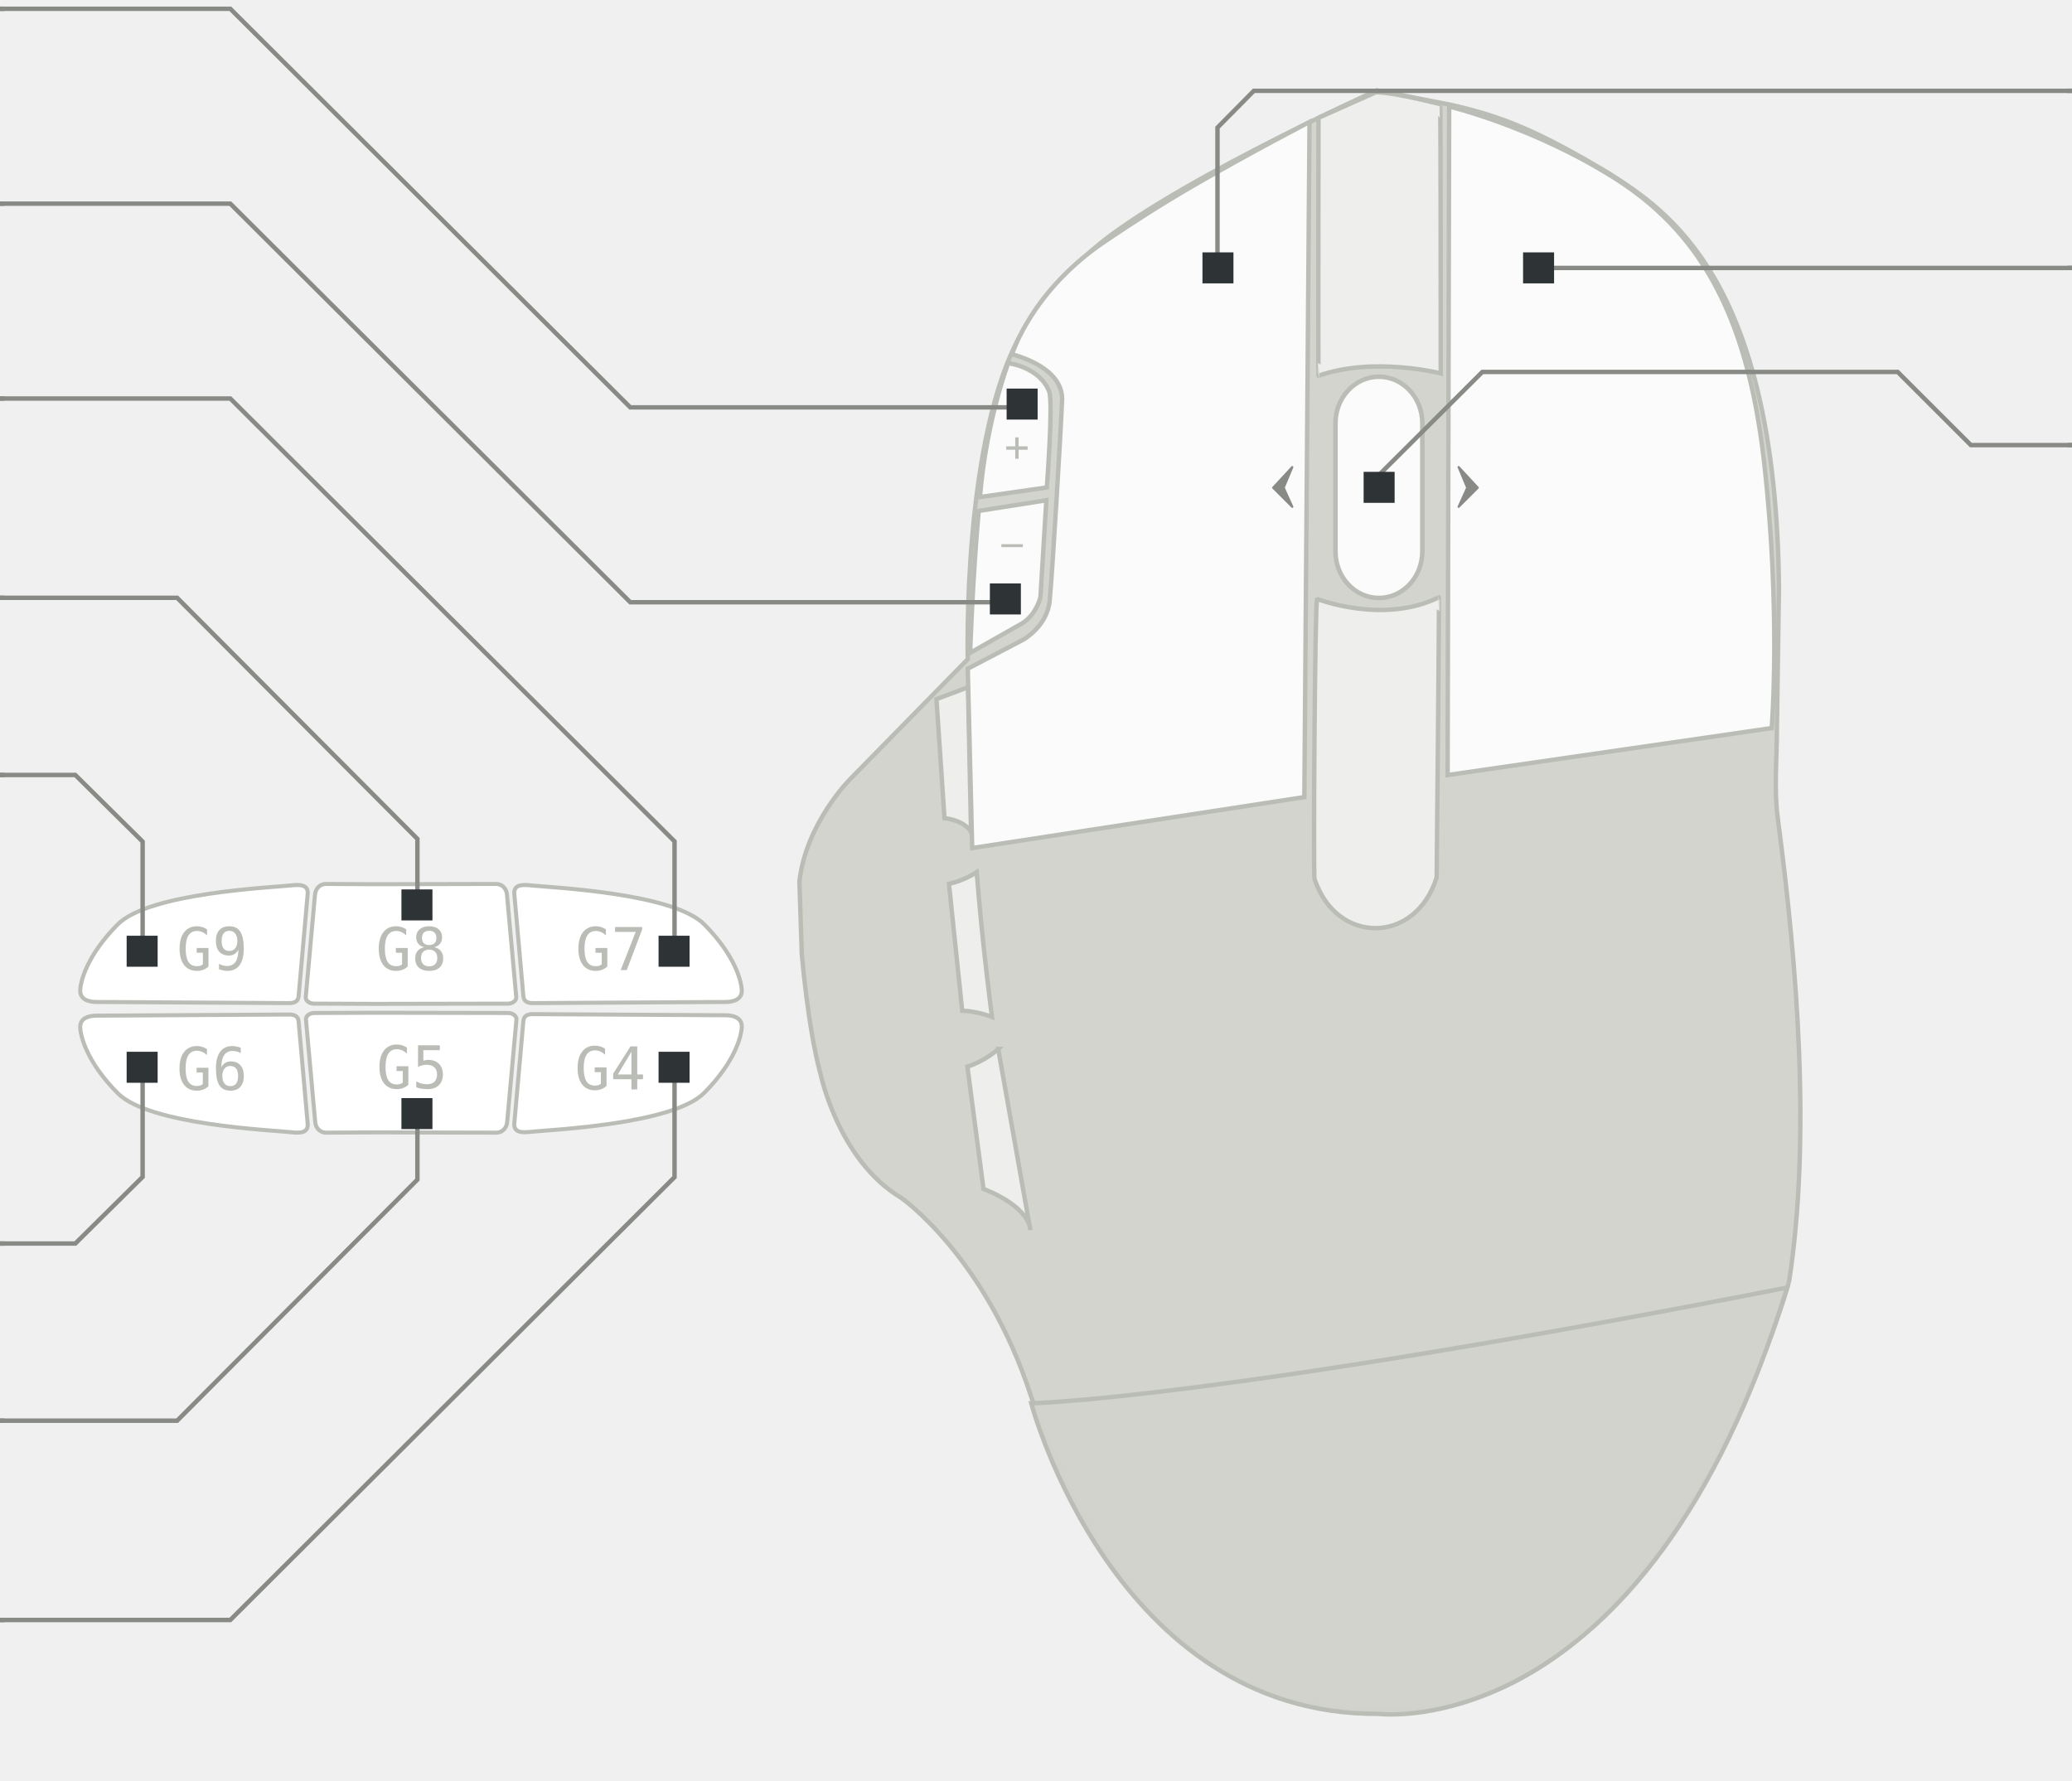
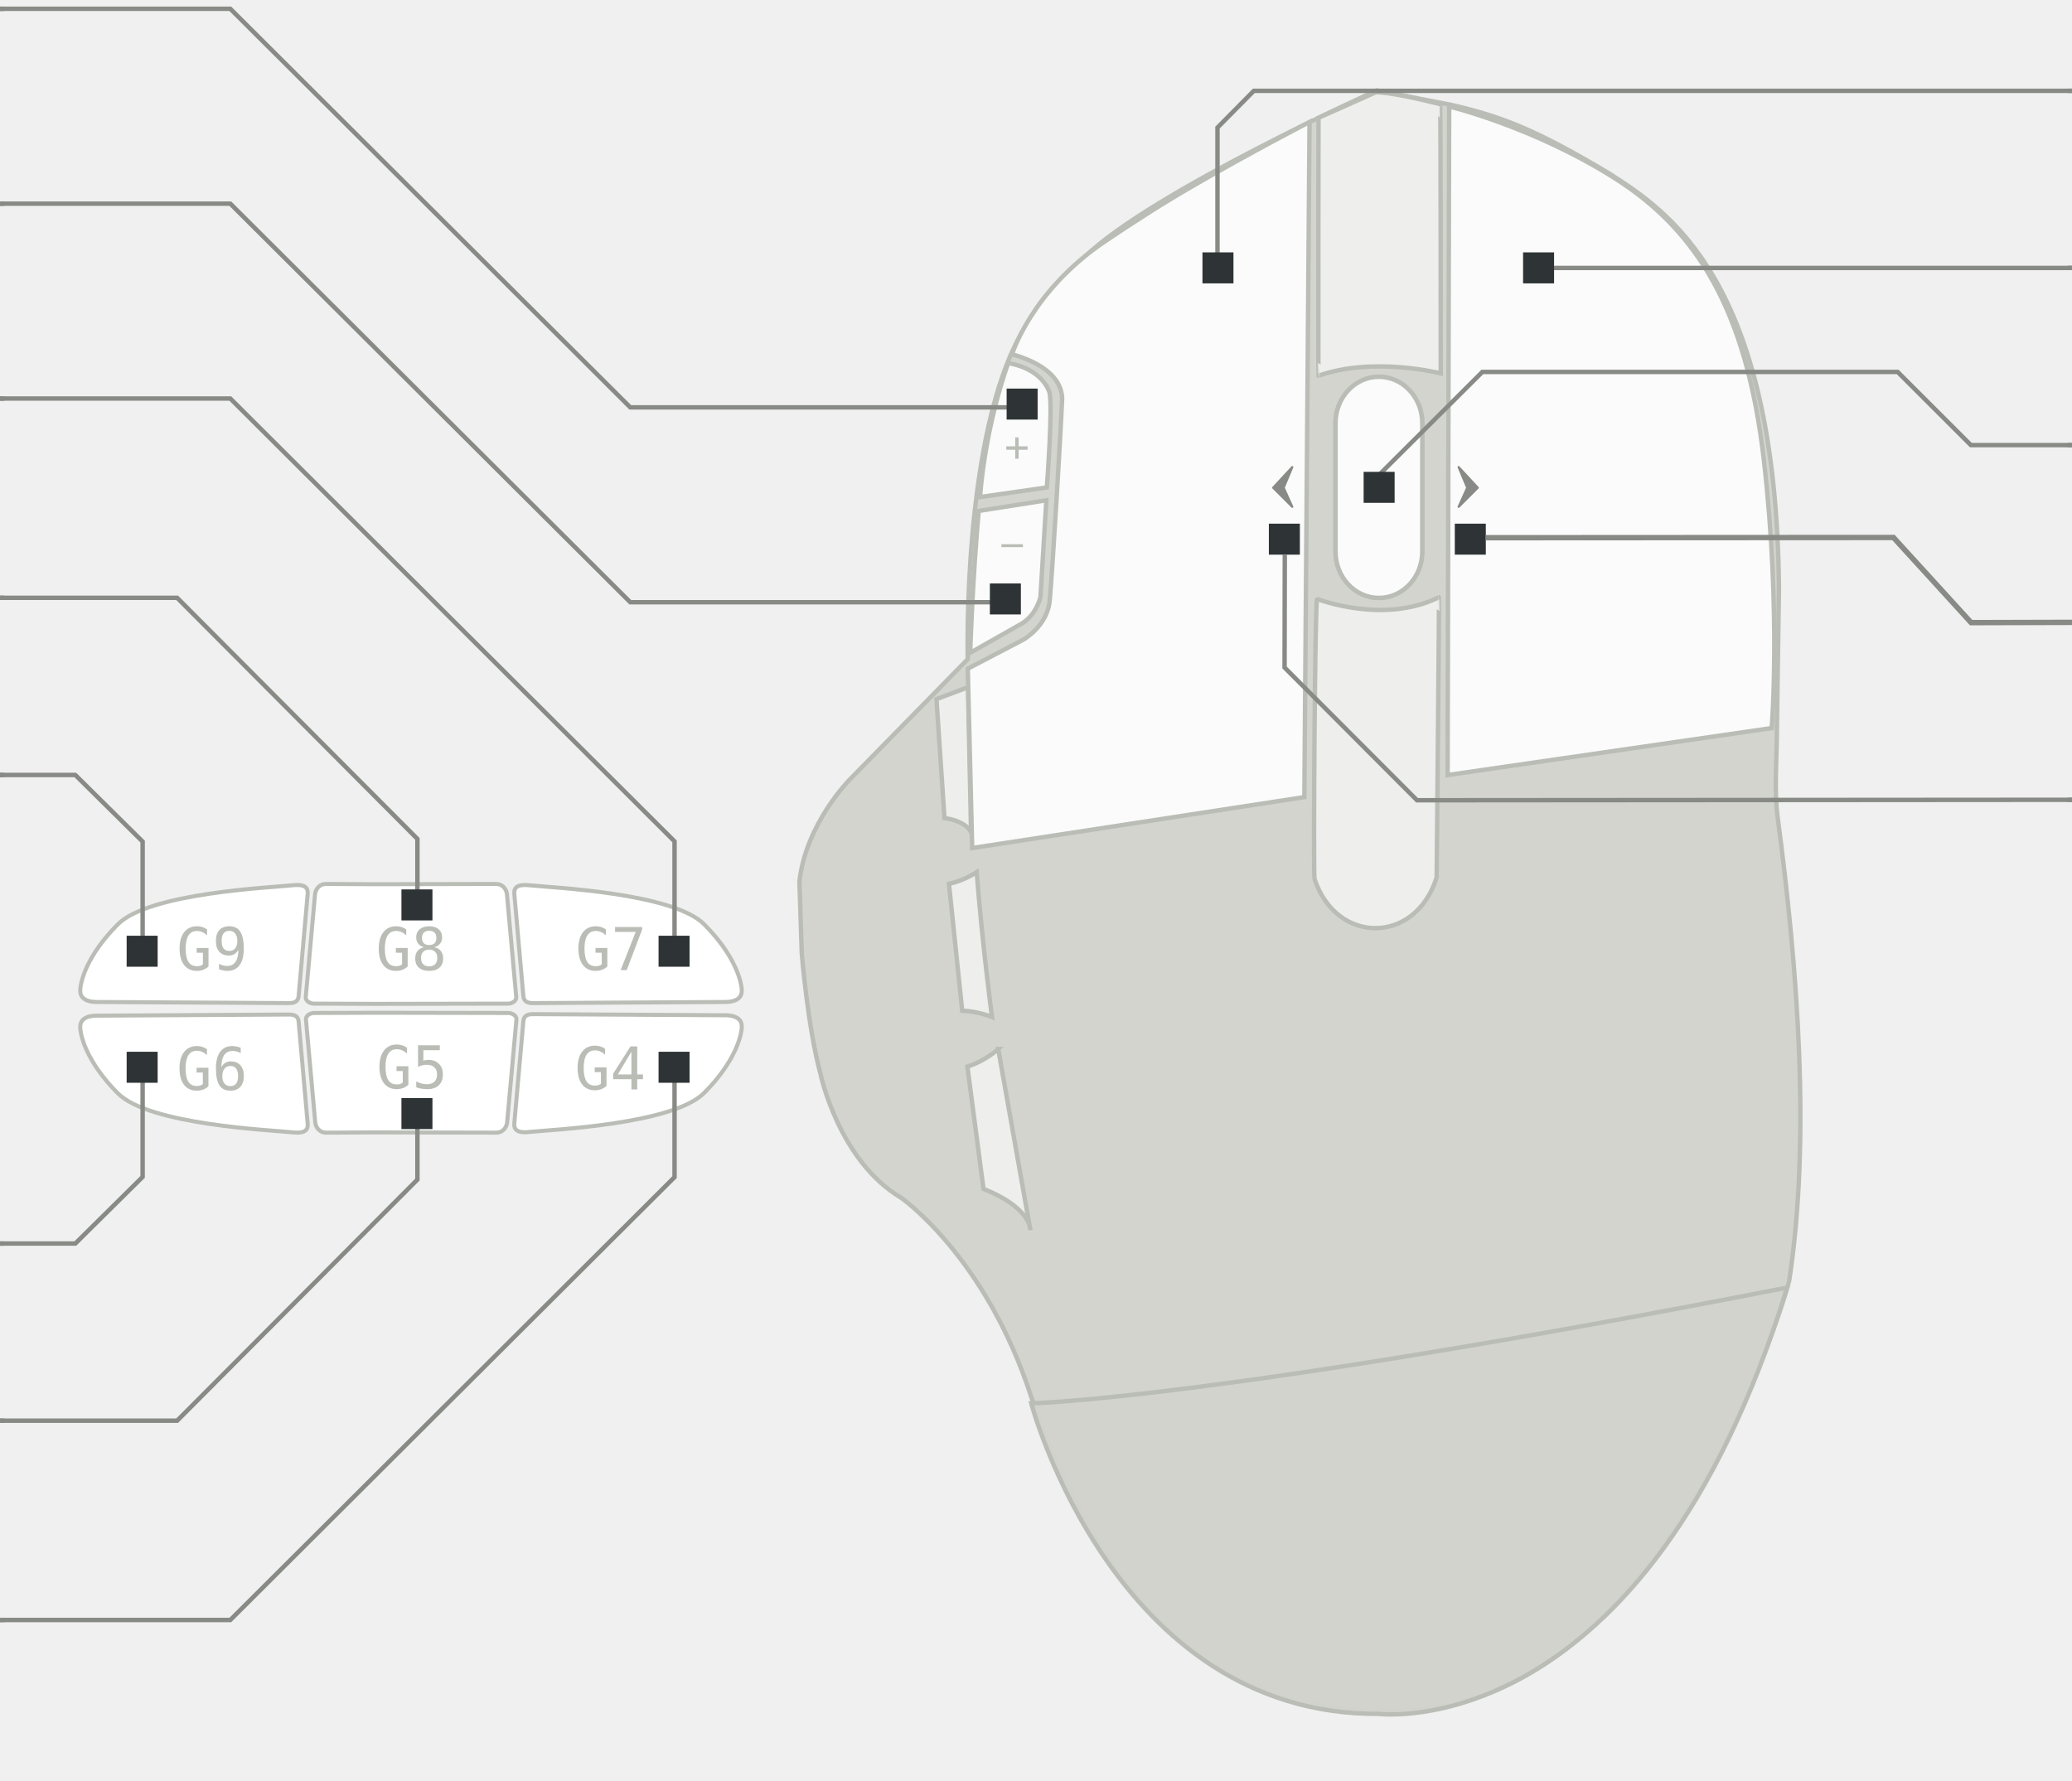
<svg xmlns="http://www.w3.org/2000/svg" width="467.831" height="401.987" viewBox="0 0 467.831 401.987" version="1.1" id="svg8" enable-background="new">
  <defs id="defs2">
    <filter style="color-interpolation-filters:sRGB" id="filter4848">
      <feBlend mode="multiply" in2="BackgroundImage" id="feBlend4850" />
    </filter>
  </defs>
  <g id="Device" style="display:inline;opacity:1">
    <path style="display:inline;fill:#d3d3ce;fill-opacity:0.969;stroke:#babdb6;stroke-width:1px;stroke-linecap:butt;stroke-linejoin:miter;stroke-opacity:1" d="m 403.947,289.381 c -0.026,0.154 -26.661,96.614 -88.969,96.953 -21.838,0.119 -58.51,-3.231 -82.151,-70.967 -10.25,-31.625 -29.345,-44.901 -29.345,-44.901 -14.125,-8.375 -18.208,-27.931 -18.208,-27.931 -2.875,-10.5 -4.243,-27.224 -4.243,-27.224 l -0.53,-16.263 c 1.5,-13.25 11.49,-23.158 11.49,-23.158 l 26.517,-27.047 c 0,0 -1.301,-50.883 12.487,-74.217 4.773,-8.485 7.74,-10.881 14.016,-16.715 15.203,-14.672 65.841,-37.502 65.841,-37.502 l 16.892,3.291 c 11.225,2.607 18.864,5.477 35.614,15.477 12.969,8.375 37.68,23.659 38.305,93.659 l -0.468,32.116 c -0.003,6.189 -0.656,13.368 0.176,19.616 4.47,33.582 7.545,72.591 2.574,104.813 z" id="path4765-7" />
    <path style="opacity:1;fill:#eeeeec;fill-opacity:1;stroke:#babdb6;stroke-width:1px;stroke-linecap:butt;stroke-linejoin:miter;stroke-opacity:1" d="m 219.25,187.862 -0.688,-32.688 -7.125,2.688 1.812,26.875 c 4.875,0.625 6,3.125 6,3.125 z" id="path5017" />
    <path style="fill:#eeeeec;fill-opacity:1;stroke:#babdb6;stroke-width:1px;stroke-linecap:butt;stroke-linejoin:miter;stroke-opacity:1" d="m 225.39,236.878 7.248,40.835 c 0,0 0.229,-4.951 -10.583,-9.264 l -3.632,-27.609 c 4.156,-1.344 6.968,-3.962 6.968,-3.962 z" id="path5015" />
    <path style="fill:#eeeeec;fill-opacity:1;stroke:#babdb6;stroke-width:1px;stroke-linecap:butt;stroke-linejoin:miter;stroke-opacity:1" d="m 220.529,196.926 c 1.237,15.998 3.447,32.704 3.447,32.704 0,0 -3.225,-1.298 -6.725,-1.423 l -2.989,-28.629 c 3.625,-0.812 6.267,-2.652 6.267,-2.652 z" id="path5013" />
    <path style="display:inline;fill:#eeeeec;fill-opacity:1;stroke:#babdb6;stroke-width:1px;stroke-linecap:butt;stroke-linejoin:miter;stroke-opacity:1" d="m 297.383,135.237 c 0,0 14.931,5.845 27.5,-0.375 0.108,-0.053 -0.5,63.25 -0.5,63.25 -4.744,15.177 -22.61,15.278 -27.579,0.37 -0.317,-0.952 0.1,-63.471 0.579,-63.245 z" id="path4755" />
    <path style="fill:#eeeeec;fill-opacity:1;stroke:#babdb6;stroke-width:1px;stroke-linecap:butt;stroke-linejoin:miter;stroke-opacity:1" d="m 297.7,26.602 12.885,-5.745 c 0,0 2.416,-0.393 14.584,2.652 0.133,0.033 0.133,60.811 0.133,60.811 0,0 -15.136,-3.888 -27.602,0.53 -0.08,0.028 0,-58.248 0,-58.248 z" id="path4753" />
    <path style="display:inline;fill:#d3d3ce;fill-opacity:0.969;stroke:#babdb6;stroke-width:1px;stroke-linecap:butt;stroke-linejoin:miter;stroke-opacity:1" d="m 232.847,316.869 c 0,0 18.66,70.472 78.41,70.118 0,0 60.253,7.695 92.25,-96.25 -129.401,25.279 -170.66,26.132 -170.66,26.132 z" id="path4767" />
    <path style="fill:#fbfbfb;fill-opacity:1;stroke:#babdb6;stroke-width:1px;stroke-linecap:butt;stroke-linejoin:miter;stroke-opacity:1" d="m 228.508,79.987 c 0,0 4.402,-14.325 21,-25.5 5.995,-4.036 12.332,-8.159 19.712,-12.441 13.267,-7.699 26.455,-14.502 26.455,-14.502 l -1.167,152.443 -75,11.5 -1,-40.5 12.602,-6.588 c 0,0 5.357,-3.033 5.895,-8.763 0.628,-6.688 2.503,-38.087 2.815,-45.649 -0.1,-4.674 -4.573,-8.083 -11.312,-10 z" id="button0" />
    <path style="fill:#fbfbfb;fill-opacity:1;stroke:#babdb6;stroke-width:1px;stroke-linecap:butt;stroke-linejoin:miter;stroke-opacity:1" d="m 326.848,175.006 0.354,-150.967 c 0,0 19.092,4.596 37.477,16.263 18.385,11.667 29.698,29.698 33.588,63.64 3.889,33.941 1.768,60.458 1.768,60.458 z" id="button1" />
    <rect ry="10.508" rx="9.811" y="85.06" x="301.527" height="49.964" width="19.621" id="button2" style="color:#000000;display:inline;overflow:visible;opacity:1;vector-effect:none;fill:#fbfbfb;fill-opacity:1;stroke:#babdb6;stroke-width:1.033;stroke-linecap:butt;stroke-linejoin:bevel;stroke-miterlimit:4;stroke-dasharray:none;stroke-dashoffset:0;stroke-opacity:1;marker:none;marker-start:none;marker-mid:none;marker-end:none;paint-order:normal" />
-     <g transform="translate(-24.64303,-405.5039)" style="display:inline" id="scroll_left">
+     <g transform="translate(-24.64303,-405.5039)" style="display:inline" id="button11">
      <path id="path1016" d="m 316.41,510.728 a 0.249,0.249 0 0 0 -0.174,0.078 l -4.309,4.654 a 0.249,0.249 0 0 0 0.008,0.346 l 4.307,4.307 a 0.249,0.249 0 0 0 0.404,-0.277 l -1.904,-4.209 1.908,-4.555 a 0.249,0.249 0 0 0 -0.24,-0.344 z" style="color:#000000;overflow:visible;opacity:1;vector-effect:none;fill:#888a85;fill-opacity:1;stroke:none;stroke-width:0.956;stroke-linecap:butt;stroke-linejoin:bevel;stroke-miterlimit:4;stroke-dasharray:none;stroke-dashoffset:0;stroke-opacity:1;marker:none;marker-start:none;marker-mid:none;marker-end:none;paint-order:normal" />
    </g>
-     <g transform="translate(13.3525,-407.27)" style="display:inline" id="scroll_right">
+     <g transform="translate(13.3525,-407.27)" style="display:inline" id="button12">
      <path id="path1018" d="m 315.974,512.495 a 0.249,0.249 0 0 0 -0.215,0.344 l 1.906,4.555 -1.902,4.209 a 0.249,0.249 0 0 0 0.402,0.277 l 4.309,-4.307 a 0.249,0.249 0 0 0 0.006,-0.346 l -4.307,-4.654 a 0.249,0.249 0 0 0 -0.176,-0.078 0.249,0.249 0 0 0 -0.023,0 z" style="color:#000000;overflow:visible;opacity:1;vector-effect:none;fill:#888a85;fill-opacity:1;stroke:none;stroke-width:0.956;stroke-linecap:butt;stroke-linejoin:bevel;stroke-miterlimit:4;stroke-dasharray:none;stroke-dashoffset:0;stroke-opacity:1;marker:none;marker-start:none;marker-mid:none;marker-end:none;paint-order:normal" />
    </g>
    <g id="button10">
      <path id="dpi-plus-path" d="m 227.633,81.987 c 0,0 7.056,0.853 9.25,6.375 0.959,2.413 -0.521,21.707 -0.521,21.707 l -15.104,2.168 c 1.375,-17 6.375,-30.25 6.375,-30.25 z" style="fill:#fbfbfb;fill-opacity:1;stroke:#babdb6;stroke-width:1px;stroke-linecap:butt;stroke-linejoin:miter;stroke-opacity:1" />
      <g aria-label="+" style="font-style:normal;font-variant:normal;font-weight:normal;font-stretch:normal;font-size:9.333px;line-height:1.25;font-family:monospace;-inkscape-font-specification:monospace;letter-spacing:0px;word-spacing:0px;fill:#babdb6;fill-opacity:1;stroke:none" id="dpi-plus-text">
        <path d="m 229.993,98.758 v 2.023 h 2.028 v 0.775 h -2.028 v 2.023 h -0.766 v -2.023 h -2.023 v -0.775 h 2.023 v -2.023 z" id="path5019" />
      </g>
    </g>
    <g id="button9">
      <path id="dpi-minus-path" d="m 220.972,115.365 15.279,-2.408 -1.326,21.832 c 0,0 -0.795,3.801 -4.066,5.922 l -11.816,6.702 c 0,0 0.515,-16.138 1.929,-32.048 z" style="fill:#fbfbfb;fill-opacity:1;stroke:#babdb6;stroke-width:1px;stroke-linecap:butt;stroke-linejoin:miter;stroke-opacity:1" />
      <rect y="122.879" x="226.097" height="0.663" width="4.861" id="dpi-minus-label" style="display:inline;fill:#babdb6;fill-opacity:1;stroke:none;stroke-opacity:1" />
    </g>
    <g id="button8" transform="translate(0,28)">
      <path style="display:inline;fill:#ffffff;fill-opacity:1;fill-rule:evenodd;stroke:#babdb6;stroke-width:0.911;stroke-linecap:butt;stroke-linejoin:miter;stroke-miterlimit:4;stroke-dasharray:none;stroke-opacity:1" d="m 66.033,171.897 c -4.807,0.516 -32.315,1.673 -39.43,8.813 -7.115,7.14 -8.459,13.077 -8.491,14.949 -0.032,1.872 1.622,2.546 3.507,2.582 l 43.614,0.259 c 1.564,0.03 2.102,-0.634 2.19,-1.55 l 2.052,-23.173 c 0.136,-1.962 -1.657,-2.072 -3.444,-1.88 z" id="g9-path" />
      <text id="g9-text" y="191.041" x="39.891" style="font-style:normal;font-variant:normal;font-weight:normal;font-stretch:normal;font-size:13.333px;line-height:1.25;font-family:monospace;-inkscape-font-specification:monospace;letter-spacing:0px;word-spacing:0px;fill:#babdb6;fill-opacity:1;stroke:none" xml:space="preserve">
        <tspan y="191.041" x="39.891" id="tspan5041">G9</tspan>
      </text>
    </g>
    <g id="button7" transform="translate(0,28)">
      <path id="g8-path" d="m 84.798,198.672 29.925,-0.055 c 0.952,-0.006 1.918,-0.643 1.835,-1.502 l -2.083,-23.051 c -0.106,-1.524 -1.216,-2.474 -2.445,-2.468 l -27.233,0.061 -11.233,-0.061 c -1.229,-0.007 -2.339,0.943 -2.445,2.468 l -2.083,23.051 c -0.082,0.859 0.884,1.496 1.835,1.502 z" style="display:inline;fill:#ffffff;fill-opacity:1;fill-rule:evenodd;stroke:#babdb6;stroke-width:0.911;stroke-linecap:butt;stroke-linejoin:miter;stroke-miterlimit:4;stroke-dasharray:none;stroke-opacity:1" />
      <text id="g8-text" y="191.041" x="84.865" style="font-style:normal;font-variant:normal;font-weight:normal;font-stretch:normal;font-size:13.333px;line-height:1.25;font-family:monospace;-inkscape-font-specification:monospace;letter-spacing:0px;word-spacing:0px;display:inline;opacity:1;fill:#babdb6;fill-opacity:1;stroke:none;filter:url(#filter4848)" xml:space="preserve">
        <tspan y="191.041" x="84.865" id="tspan5041-2">G8</tspan>
      </text>
    </g>
    <g id="button6" transform="translate(0,28)">
      <path id="g7-path" d="m 119.563,171.897 c 4.807,0.516 32.315,1.673 39.43,8.813 7.115,7.14 8.459,13.077 8.491,14.949 0.032,1.872 -1.622,2.546 -3.507,2.582 l -43.614,0.259 c -1.564,0.03 -2.102,-0.634 -2.19,-1.55 l -2.052,-23.173 c -0.136,-1.962 1.657,-2.072 3.444,-1.88 z" style="display:inline;fill:#ffffff;fill-opacity:1;fill-rule:evenodd;stroke:#babdb6;stroke-width:0.911;stroke-linecap:butt;stroke-linejoin:miter;stroke-miterlimit:4;stroke-dasharray:none;stroke-opacity:1" />
      <text id="g7-text" y="191.041" x="129.94" style="font-style:normal;font-variant:normal;font-weight:normal;font-stretch:normal;font-size:13.333px;line-height:1.25;font-family:monospace;-inkscape-font-specification:monospace;letter-spacing:0px;word-spacing:0px;display:inline;opacity:1;fill:#babdb6;fill-opacity:1;stroke:none;filter:url(#filter4848)" xml:space="preserve">
        <tspan y="191.041" x="129.94" id="tspan5041-8">G7</tspan>
      </text>
    </g>
    <g id="button5" transform="translate(0,28)">
      <path id="g6-path" d="m 66.033,227.681 c -4.807,-0.516 -32.315,-1.673 -39.43,-8.813 -7.115,-7.14 -8.459,-13.077 -8.491,-14.949 -0.032,-1.872 1.622,-2.546 3.507,-2.582 l 43.614,-0.259 c 1.564,-0.03 2.102,0.634 2.19,1.55 l 2.052,23.173 c 0.136,1.962 -1.657,2.072 -3.444,1.88 z" style="display:inline;fill:#ffffff;fill-opacity:1;fill-rule:evenodd;stroke:#babdb6;stroke-width:0.911;stroke-linecap:butt;stroke-linejoin:miter;stroke-miterlimit:4;stroke-dasharray:none;stroke-opacity:1" />
      <text id="g6-text" y="218.088" x="39.872" style="font-style:normal;font-variant:normal;font-weight:normal;font-stretch:normal;font-size:13.333px;line-height:1.25;font-family:monospace;-inkscape-font-specification:monospace;letter-spacing:0px;word-spacing:0px;display:inline;opacity:1;fill:#babdb6;fill-opacity:1;stroke:none;filter:url(#filter4848)" xml:space="preserve">
        <tspan id="tspan5129" y="218.088" x="39.872">G6</tspan>
      </text>
    </g>
    <g id="button4" transform="translate(0.04419417,27.65361)">
      <path style="display:inline;fill:#ffffff;fill-opacity:1;fill-rule:evenodd;stroke:#babdb6;stroke-width:0.911;stroke-linecap:butt;stroke-linejoin:miter;stroke-miterlimit:4;stroke-dasharray:none;stroke-opacity:1" d="m 84.798,201.022 29.925,0.055 c 0.952,0.006 1.918,0.643 1.835,1.502 l -2.083,23.051 c -0.106,1.524 -1.216,2.474 -2.445,2.468 l -27.233,-0.061 -11.233,0.061 c -1.229,0.007 -2.339,-0.943 -2.445,-2.468 l -2.083,-23.051 c -0.082,-0.859 0.884,-1.496 1.835,-1.502 z" id="path925" />
      <text id="g5-text" y="218.088" x="84.973" style="font-style:normal;font-variant:normal;font-weight:normal;font-stretch:normal;font-size:13.333px;line-height:1.25;font-family:monospace;-inkscape-font-specification:monospace;letter-spacing:0px;word-spacing:0px;display:inline;opacity:1;fill:#babdb6;fill-opacity:1;stroke:none;filter:url(#filter4848)" xml:space="preserve">
        <tspan y="218.088" x="84.973" id="tspan5041-0">G5</tspan>
      </text>
    </g>
    <g id="button3" transform="translate(0,27.91161)">
      <path style="display:inline;fill:#ffffff;fill-opacity:1;fill-rule:evenodd;stroke:#babdb6;stroke-width:0.911;stroke-linecap:butt;stroke-linejoin:miter;stroke-miterlimit:4;stroke-dasharray:none;stroke-opacity:1" d="m 119.563,227.68 c 4.807,-0.516 32.315,-1.673 39.43,-8.813 7.115,-7.14 8.459,-13.077 8.491,-14.949 0.032,-1.872 -1.622,-2.546 -3.507,-2.582 l -43.614,-0.259 c -1.564,-0.03 -2.102,0.634 -2.19,1.55 l -2.052,23.173 c -0.136,1.962 1.657,2.072 3.444,1.88 z" id="path929" />
      <text id="g4-text" y="218.088" x="129.758" style="font-style:normal;font-variant:normal;font-weight:normal;font-stretch:normal;font-size:13.333px;line-height:1.25;font-family:monospace;-inkscape-font-specification:monospace;letter-spacing:0px;word-spacing:0px;display:inline;opacity:1;fill:#babdb6;fill-opacity:1;stroke:none;filter:url(#filter4848)" xml:space="preserve">
        <tspan y="218.088" x="129.758" id="tspan5041-7">G4</tspan>
      </text>
    </g>
  </g>
  <g id="Buttons" style="display:inline" transform="translate(-16.16895)">
    <g id="button0-path" transform="translate(79.05894)">
      <path id="button0-line" d="M 212.002,57.937 V 28.81 l 8.211,-8.304 h 184.728" style="color:#000000;overflow:visible;opacity:1;vector-effect:none;fill:none;fill-opacity:1;stroke:#888a85;stroke-width:1;stroke-linecap:butt;stroke-linejoin:miter;stroke-miterlimit:4;stroke-dasharray:none;stroke-dashoffset:0;stroke-opacity:1;marker:none;marker-start:none;marker-mid:none;marker-end:none;paint-order:normal" />
      <rect y="56.987" x="208.61" height="7" width="7" id="button0-target" style="color:#000000;overflow:visible;opacity:1;vector-effect:none;fill:#2e3436;fill-opacity:1;stroke:none;stroke-width:2;stroke-linecap:square;stroke-linejoin:miter;stroke-miterlimit:4;stroke-dasharray:none;stroke-dashoffset:0;stroke-opacity:1;marker:none;marker-start:none;marker-mid:none;marker-end:none;paint-order:normal" />
      <rect y="20" x="403.941" height="1" width="1" id="button0-leader" style="color:#000000;text-align:start;overflow:visible;opacity:1;vector-effect:none;fill:#888a85;fill-opacity:1;stroke:none;stroke-linecap:round" />
    </g>
    <g id="button1-path" transform="translate(79.05894)">
      <path style="color:#000000;overflow:visible;opacity:1;vector-effect:none;fill:none;fill-opacity:1;stroke:#888a85;stroke-width:1;stroke-linecap:butt;stroke-linejoin:miter;stroke-miterlimit:4;stroke-dasharray:none;stroke-dashoffset:0;stroke-opacity:1;marker:none;marker-start:none;marker-mid:none;marker-end:none;paint-order:normal" d="M 287.765,60.506 H 404.941" id="button1-line" />
      <rect style="color:#000000;text-align:start;overflow:visible;vector-effect:none;fill:#888a85;fill-opacity:1;stroke:none;stroke-linecap:round" id="button1-leader" width="1" height="1" x="403.941" y="60" ry="2.7755576e-17" />
      <rect style="color:#000000;overflow:visible;opacity:1;vector-effect:none;fill:#2e3436;fill-opacity:1;stroke:none;stroke-width:2;stroke-linecap:square;stroke-linejoin:miter;stroke-miterlimit:4;stroke-dasharray:none;stroke-dashoffset:0;stroke-opacity:1;marker:none;marker-start:none;marker-mid:none;marker-end:none;paint-order:normal" id="button1-target" width="7" height="7" x="281" y="56.987" />
    </g>
    <g id="button2-path" transform="translate(79.05894)">
      <path id="button2-line" d="m 404.941,100.506 h -22.831 L 365.58,83.987 H 271.802 l -23.235,23.153" style="color:#000000;overflow:visible;opacity:1;vector-effect:none;fill:none;fill-opacity:1;stroke:#888a85;stroke-width:1;stroke-linecap:butt;stroke-linejoin:miter;stroke-miterlimit:4;stroke-dasharray:none;stroke-dashoffset:0;stroke-opacity:1;marker:none;marker-start:none;marker-mid:none;marker-end:none;paint-order:normal" />
      <rect y="106.542" x="244.999" height="7" width="7" id="button2-target" style="color:#000000;overflow:visible;opacity:1;vector-effect:none;fill:#2e3436;fill-opacity:1;stroke:none;stroke-width:2;stroke-linecap:square;stroke-linejoin:miter;stroke-miterlimit:4;stroke-dasharray:none;stroke-dashoffset:0;stroke-opacity:1;marker:none;marker-start:none;marker-mid:none;marker-end:none;paint-order:normal" />
      <rect y="100" x="403.941" height="1" width="1" id="button2-leader" style="color:#000000;text-align:start;overflow:visible;vector-effect:none;fill:#888a85;fill-opacity:1;stroke:none;stroke-linecap:round" />
    </g>
    <g transform="matrix(-1,0,0,1,260.3735,154.3017)" id="button8-path" style="display:inline">
      <path style="color:#000000;overflow:visible;opacity:1;vector-effect:none;fill:none;fill-opacity:1;stroke:#888a85;stroke-width:1;stroke-linecap:butt;stroke-linejoin:miter;stroke-miterlimit:4;stroke-dasharray:none;stroke-dashoffset:0;stroke-opacity:1;marker:none;marker-start:none;marker-mid:none;marker-end:none;paint-order:normal" d="M 212.002,57.937 V 35.726 l 15.203,-15.04 h 17" id="button8-line" />
      <rect style="color:#000000;overflow:visible;opacity:1;vector-effect:none;fill:#2e3436;fill-opacity:1;stroke:none;stroke-width:2;stroke-linecap:square;stroke-linejoin:miter;stroke-miterlimit:4;stroke-dasharray:none;stroke-dashoffset:0;stroke-opacity:1;marker:none;marker-start:none;marker-mid:none;marker-end:none;paint-order:normal" id="button8-target" width="7" height="7" x="208.61" y="56.987" />
      <rect y="20.186" x="-244.205" height="1" width="1" id="button8-leader" style="color:#000000;text-align:end;display:inline;overflow:visible;vector-effect:none;fill:#888a85;fill-opacity:1;stroke:none;stroke-linecap:round" transform="scale(-1,1)" />
    </g>
    <g transform="matrix(-1,0,0,1,322.4187,143.8408)" id="button7-path" style="display:inline">
      <rect y="-9.354" x="-306.25" height="1" width="1" id="button7-leader" style="color:#000000;text-align:end;display:inline;overflow:visible;vector-effect:none;fill:#888a85;fill-opacity:1;stroke:none;stroke-linecap:round" transform="scale(-1,1)" />
      <path style="color:#000000;overflow:visible;opacity:1;vector-effect:none;fill:none;fill-opacity:1;stroke:#888a85;stroke-width:1;stroke-linecap:butt;stroke-linejoin:miter;stroke-miterlimit:4;stroke-dasharray:none;stroke-dashoffset:0;stroke-opacity:1;marker:none;marker-start:none;marker-mid:none;marker-end:none;paint-order:normal" d="M 212.002,57.937 V 45.584 l 54.248,-54.437 h 40" id="button7-line" />
      <rect style="color:#000000;overflow:visible;opacity:1;vector-effect:none;fill:#2e3436;fill-opacity:1;stroke:none;stroke-width:2;stroke-linecap:square;stroke-linejoin:miter;stroke-miterlimit:4;stroke-dasharray:none;stroke-dashoffset:0;stroke-opacity:1;marker:none;marker-start:none;marker-mid:none;marker-end:none;paint-order:normal" id="button7-target" width="7" height="7" x="208.61" y="56.987" />
    </g>
    <g transform="matrix(-1,0,0,1,380.474,154.3017)" id="button6-path" style="display:inline">
      <rect y="63.814" x="-364.305" height="1" width="1" id="button6-leader" style="color:#000000;text-align:end;display:inline;overflow:visible;vector-effect:none;fill:#888a85;fill-opacity:1;stroke:none;stroke-linecap:round" transform="scale(-1)" />
      <path style="color:#000000;overflow:visible;opacity:1;vector-effect:none;fill:none;fill-opacity:1;stroke:#888a85;stroke-width:1;stroke-linecap:butt;stroke-linejoin:miter;stroke-miterlimit:4;stroke-dasharray:none;stroke-dashoffset:0;stroke-opacity:1;marker:none;marker-start:none;marker-mid:none;marker-end:none;paint-order:normal" d="m 212.002,57.937 v -22.258 l 100.303,-99.993 h 52" id="button6-line" />
      <rect style="color:#000000;overflow:visible;opacity:1;vector-effect:none;fill:#2e3436;fill-opacity:1;stroke:none;stroke-width:2;stroke-linecap:square;stroke-linejoin:miter;stroke-miterlimit:4;stroke-dasharray:none;stroke-dashoffset:0;stroke-opacity:1;marker:none;marker-start:none;marker-mid:none;marker-end:none;paint-order:normal" id="button6-target" width="7" height="7" x="208.61" y="56.987" />
    </g>
    <g style="display:inline" id="button5-path" transform="rotate(-180,130.1867,150.7373)">
      <path id="button5-line" d="M 212.002,57.937 V 35.726 l 15.203,-15.04 h 17" style="color:#000000;overflow:visible;opacity:1;vector-effect:none;fill:none;fill-opacity:1;stroke:#888a85;stroke-width:1;stroke-linecap:butt;stroke-linejoin:miter;stroke-miterlimit:4;stroke-dasharray:none;stroke-dashoffset:0;stroke-opacity:1;marker:none;marker-start:none;marker-mid:none;marker-end:none;paint-order:normal" />
      <rect y="56.987" x="208.61" height="7" width="7" id="button5-target" style="color:#000000;overflow:visible;opacity:1;vector-effect:none;fill:#2e3436;fill-opacity:1;stroke:none;stroke-width:2;stroke-linecap:square;stroke-linejoin:miter;stroke-miterlimit:4;stroke-dasharray:none;stroke-dashoffset:0;stroke-opacity:1;marker:none;marker-start:none;marker-mid:none;marker-end:none;paint-order:normal" />
      <rect y="-21.186" x="-244.205" height="1" width="1" id="button5-leader" style="color:#000000;text-align:end;display:inline;overflow:visible;vector-effect:none;fill:#888a85;fill-opacity:1;stroke:none;stroke-linecap:round" transform="scale(-1)" />
    </g>
    <g style="display:inline" id="button4-path" transform="rotate(-180,161.2093,155.9677)">
      <path id="button4-line" d="M 212.002,57.937 V 45.584 l 54.248,-54.437 h 40" style="color:#000000;overflow:visible;opacity:1;vector-effect:none;fill:none;fill-opacity:1;stroke:#888a85;stroke-width:1;stroke-linecap:butt;stroke-linejoin:miter;stroke-miterlimit:4;stroke-dasharray:none;stroke-dashoffset:0;stroke-opacity:1;marker:none;marker-start:none;marker-mid:none;marker-end:none;paint-order:normal" />
      <rect y="56.987" x="208.61" height="7" width="7" id="button4-target" style="color:#000000;overflow:visible;opacity:1;vector-effect:none;fill:#2e3436;fill-opacity:1;stroke:none;stroke-width:2;stroke-linecap:square;stroke-linejoin:miter;stroke-miterlimit:4;stroke-dasharray:none;stroke-dashoffset:0;stroke-opacity:1;marker:none;marker-start:none;marker-mid:none;marker-end:none;paint-order:normal" />
      <rect y="-9.354" x="305.25" height="1" width="1" id="button4-leader" style="color:#000000;text-align:end;overflow:visible;vector-effect:none;fill:#888a85;fill-opacity:1;stroke:none;stroke-linecap:round" />
    </g>
    <g style="display:inline" id="button3-path" transform="rotate(-180,190.237,150.7373)">
      <path id="button3-line" d="m 212.002,57.937 v -22.258 l 100.303,-99.993 h 52" style="color:#000000;overflow:visible;opacity:1;vector-effect:none;fill:none;fill-opacity:1;stroke:#888a85;stroke-width:1;stroke-linecap:butt;stroke-linejoin:miter;stroke-miterlimit:4;stroke-dasharray:none;stroke-dashoffset:0;stroke-opacity:1;marker:none;marker-start:none;marker-mid:none;marker-end:none;paint-order:normal" />
      <rect transform="scale(-1)" y="63.814" x="-364.305" height="1" width="1" id="button3-leader" style="color:#000000;text-align:end;display:inline;overflow:visible;vector-effect:none;fill:#888a85;fill-opacity:1;stroke:none;stroke-linecap:round" />
      <rect y="56.987" x="208.61" height="7" width="7" id="button3-target" style="color:#000000;overflow:visible;opacity:1;vector-effect:none;fill:#2e3436;fill-opacity:1;stroke:none;stroke-width:2;stroke-linecap:square;stroke-linejoin:miter;stroke-miterlimit:4;stroke-dasharray:none;stroke-dashoffset:0;stroke-opacity:1;marker:none;marker-start:none;marker-mid:none;marker-end:none;paint-order:normal" />
    </g>
    <g style="display:inline" id="button9-path" transform="matrix(-1,0,0,1,380.474,110.3017)">
      <rect transform="scale(-1)" style="color:#000000;text-align:end;display:inline;overflow:visible;vector-effect:none;fill:#888a85;fill-opacity:1;stroke:none;stroke-linecap:round" id="button9-leader" width="1" height="1" x="-364.305" y="63.814" />
      <path id="button9-line" d="m 138.002,25.679 h 84 l 90.303,-89.993 h 52" style="color:#000000;overflow:visible;opacity:1;vector-effect:none;fill:none;fill-opacity:1;stroke:#888a85;stroke-width:1;stroke-linecap:butt;stroke-linejoin:miter;stroke-miterlimit:4;stroke-dasharray:none;stroke-dashoffset:0;stroke-opacity:1;marker:none;marker-start:none;marker-mid:none;marker-end:none;paint-order:normal" />
      <rect y="21.44" x="133.805" height="7" width="7" id="button9-target" style="color:#000000;overflow:visible;opacity:1;vector-effect:none;fill:#2e3436;fill-opacity:1;stroke:none;stroke-width:2;stroke-linecap:square;stroke-linejoin:miter;stroke-miterlimit:4;stroke-dasharray:none;stroke-dashoffset:0;stroke-opacity:1;marker:none;marker-start:none;marker-mid:none;marker-end:none;paint-order:normal" />
    </g>
    <g transform="matrix(-1,0,0,1,380.474,66.30168)" id="button10-path" style="display:inline">
      <rect y="63.814" x="-364.305" height="1" width="1" id="button10-leader" style="color:#000000;text-align:end;display:inline;overflow:visible;vector-effect:none;fill:#888a85;fill-opacity:1;stroke:none;stroke-linecap:round" transform="scale(-1)" />
      <path style="color:#000000;overflow:visible;opacity:1;vector-effect:none;fill:none;fill-opacity:1;stroke:#888a85;stroke-width:1;stroke-linecap:butt;stroke-linejoin:miter;stroke-miterlimit:4;stroke-dasharray:none;stroke-dashoffset:0;stroke-opacity:1;marker:none;marker-start:none;marker-mid:none;marker-end:none;paint-order:normal" d="m 134.002,25.679 h 88 l 90.303,-89.993 h 52" id="button10-line" />
      <rect style="color:#000000;overflow:visible;opacity:1;vector-effect:none;fill:#2e3436;fill-opacity:1;stroke:none;stroke-width:2;stroke-linecap:square;stroke-linejoin:miter;stroke-miterlimit:4;stroke-dasharray:none;stroke-dashoffset:0;stroke-opacity:1;marker:none;marker-start:none;marker-mid:none;marker-end:none;paint-order:normal" id="button10-target" width="7" height="7" x="130.022" y="21.44" />
    </g>
+     <g transform="translate(54.27165,96.07955)" id="button11-path">
+       <rect ry="2.7755576e-17" y="84.011" x="428.73" height="1" width="1" id="button11-leader" style="color:#000000;text-align:start;overflow:visible;vector-effect:none;fill:#888a85;fill-opacity:1;stroke:none;stroke-linecap:round" />
+       <rect y="22.163" x="248.39" height="7" width="7" id="button11-target" style="color:#000000;overflow:visible;opacity:1;vector-effect:none;fill:#2e3436;fill-opacity:1;stroke:none;stroke-width:2;stroke-linecap:square;stroke-linejoin:miter;stroke-miterlimit:4;stroke-dasharray:none;stroke-dashoffset:0;stroke-opacity:1;marker:none;marker-start:none;marker-mid:none;marker-end:none;paint-order:normal" />
+       <path d="m 429.716,84.511 -147.874,0.107 -29.905,-29.968 0.051,-25.487" style="color:#000000;display:inline;overflow:visible;opacity:1;vector-effect:none;fill:none;fill-opacity:1;stroke:#888a85;stroke-width:1;stroke-linecap:butt;stroke-linejoin:miter;stroke-miterlimit:4;stroke-dasharray:none;stroke-dashoffset:0;stroke-opacity:1;marker:none;marker-start:none;marker-mid:none;marker-end:none;paint-order:normal" id="button11-line" />
+     </g>
+     <g transform="translate(63.64472,61.25454)" id="button12-path">
+       <rect ry="2.7755576e-17" y="78.746" x="419.359" height="1" width="1" id="button12-leader" style="color:#000000;text-align:start;overflow:visible;vector-effect:none;fill:#888a85;fill-opacity:1;stroke:none;stroke-linecap:round" />
+       <rect y="56.987" x="281" height="7" width="7" id="button12-target" style="color:#000000;overflow:visible;opacity:1;vector-effect:none;fill:#2e3436;fill-opacity:1;stroke:none;stroke-width:2;stroke-linecap:square;stroke-linejoin:miter;stroke-miterlimit:4;stroke-dasharray:none;stroke-dashoffset:0;stroke-opacity:1;marker:none;marker-start:none;marker-mid:none;marker-end:none;paint-order:normal" />
+       <path id="button12-line" style="color:#000000;overflow:visible;opacity:1;vector-effect:none;fill:none;fill-opacity:1;stroke:#888a85;stroke-width:1.218;stroke-linecap:butt;stroke-linejoin:miter;stroke-miterlimit:4;stroke-dasharray:none;stroke-dashoffset:0;stroke-opacity:1;marker:none;marker-start:none;marker-mid:none;marker-end:none;paint-order:normal" d="m 287.998,60.16 92.041,-0.05 17.542,19.225 22.777,-0.06" />
+     </g>
  </g>
  <g id="LEDs" style="display:inline" transform="translate(-16.16895)" />
</svg>
